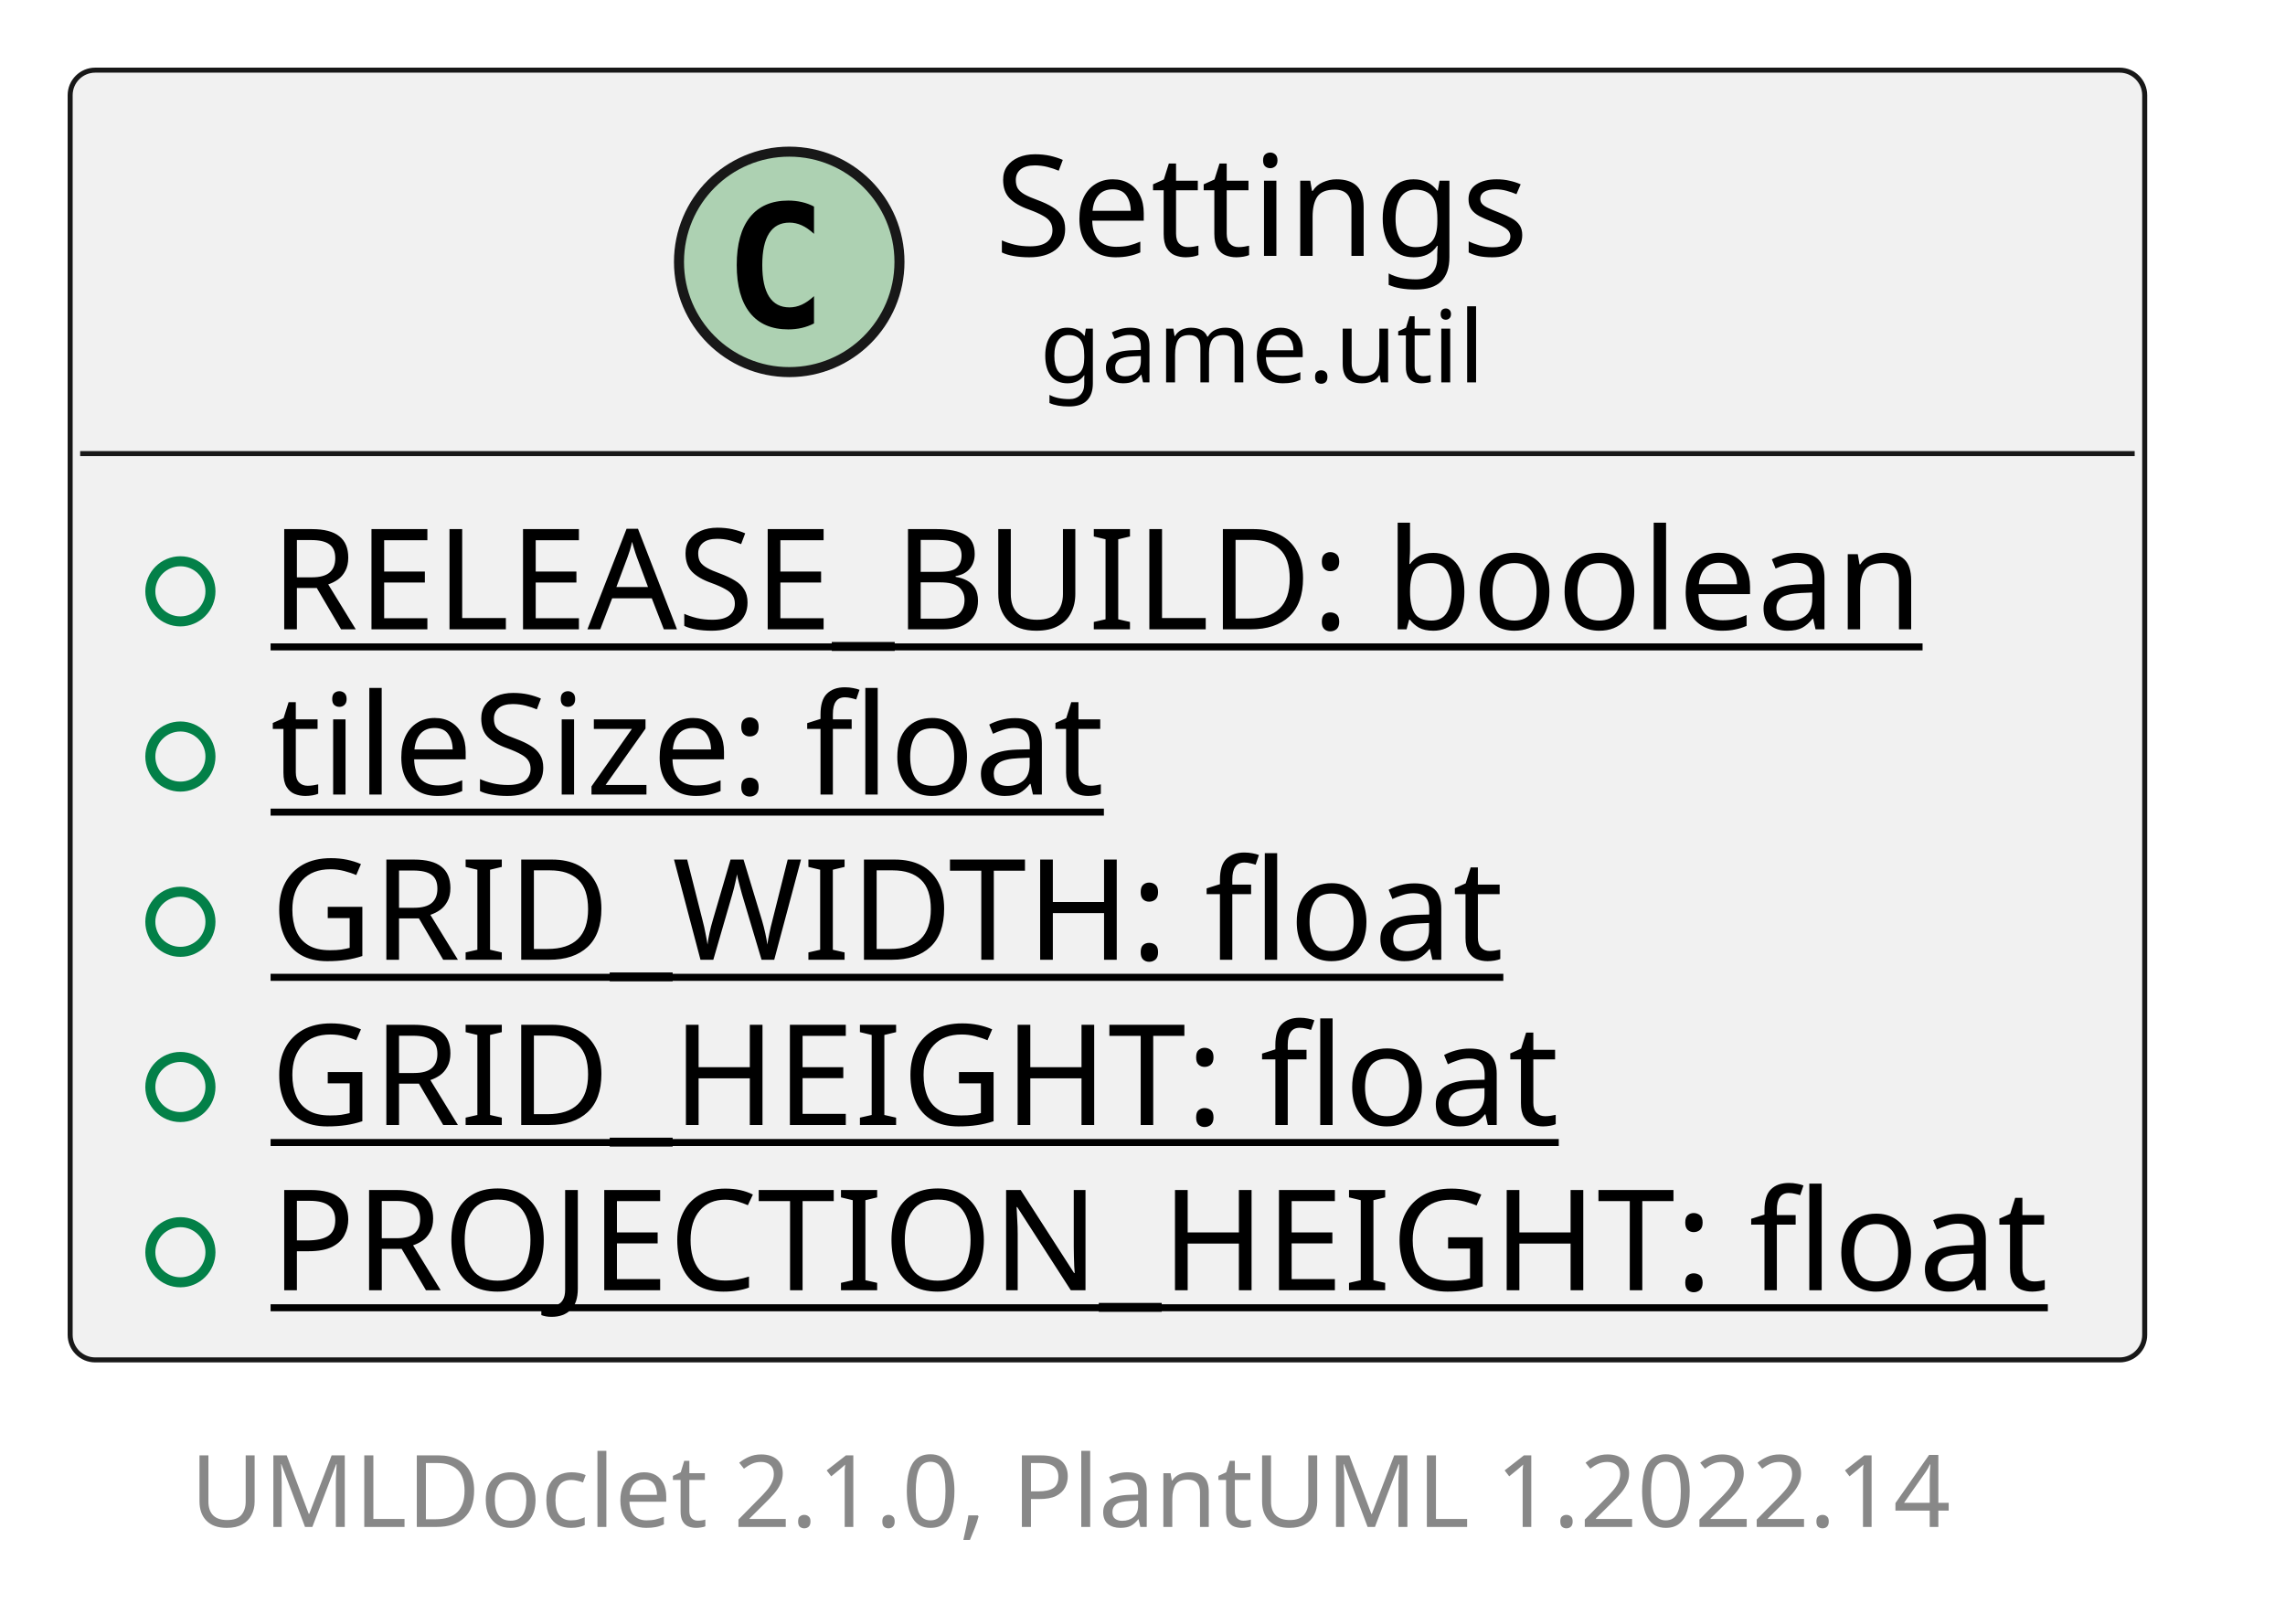
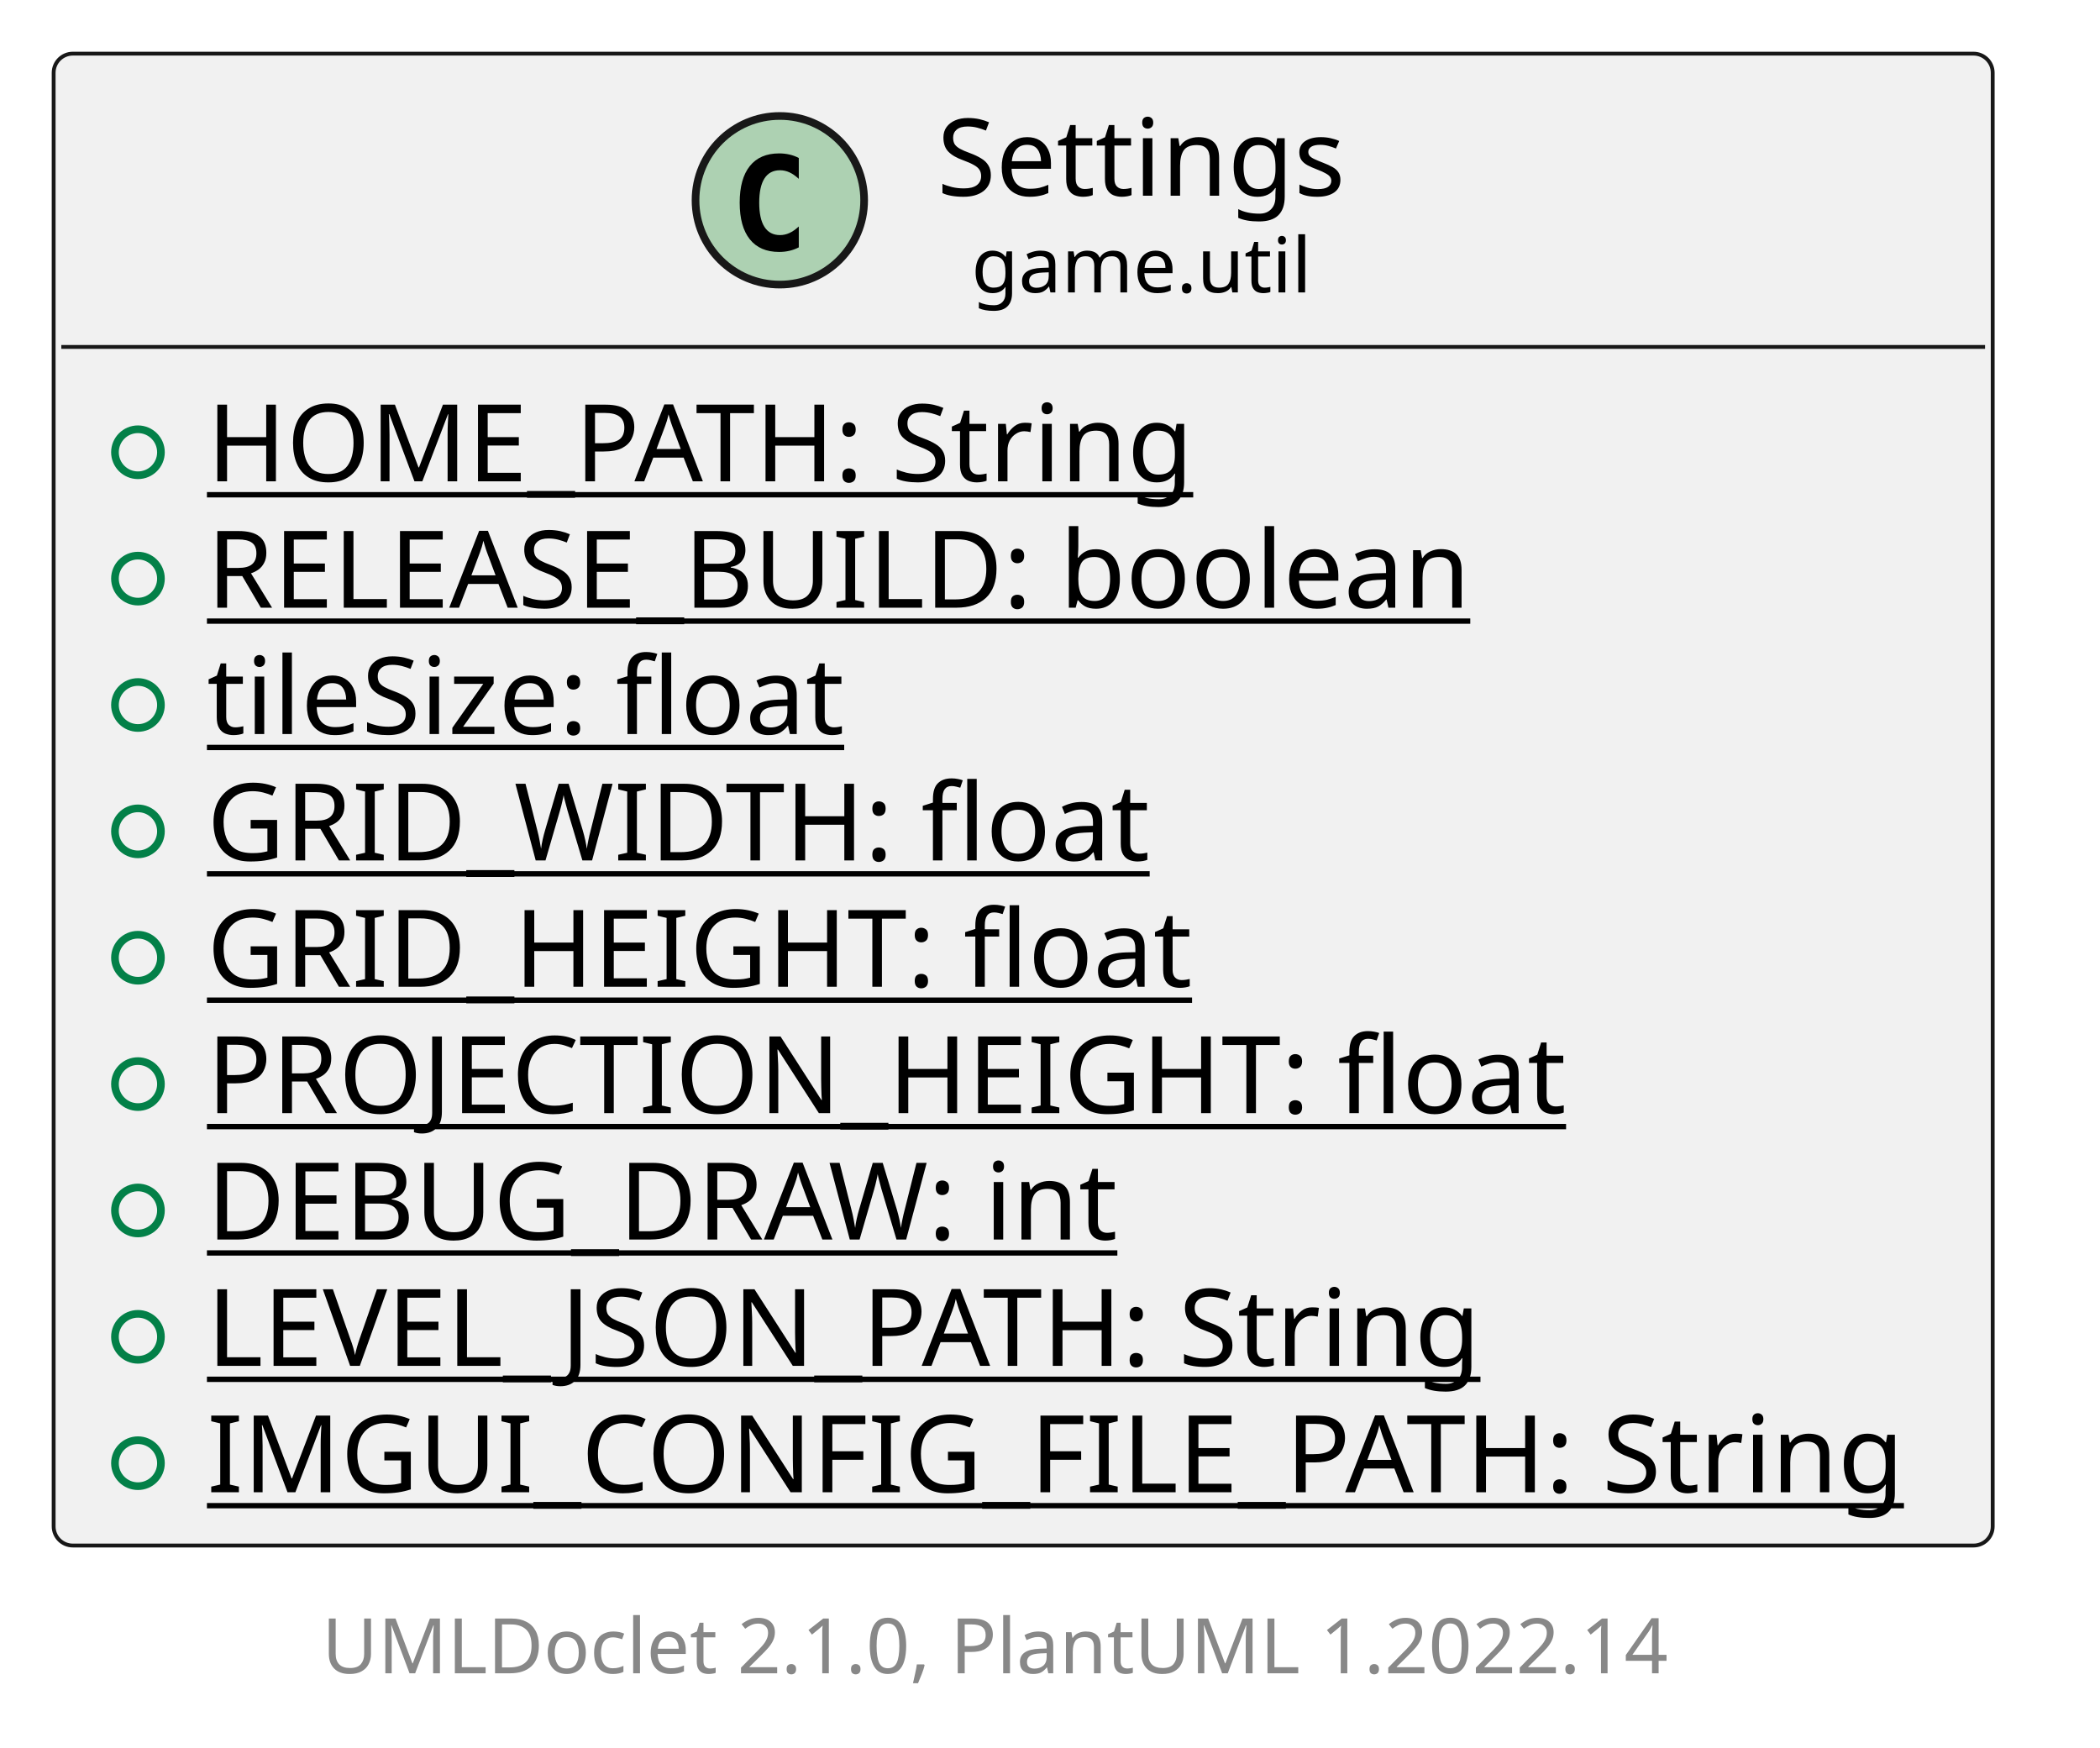
- <svg xmlns="http://www.w3.org/2000/svg" xmlns:xlink="http://www.w3.org/1999/xlink" contentStyleType="text/css" height="162px" preserveAspectRatio="none" style="width:228px;height:162px;background:#FFFFFF;" version="1.1" viewBox="0 0 228 162" width="228px" zoomAndPan="magnify">
+ <svg xmlns="http://www.w3.org/2000/svg" xmlns:xlink="http://www.w3.org/1999/xlink" contentStyleType="text/css" height="228px" preserveAspectRatio="none" style="width:274px;height:228px;background:#FFFFFF;" version="1.1" viewBox="0 0 274 228" width="274px" zoomAndPan="magnify">
  <defs />
  <g>
    <a href="Settings.html" target="_top" title="Settings.html" xlink:actuate="onRequest" xlink:href="Settings.html" xlink:show="new" xlink:title="Settings.html" xlink:type="simple">
      <g id="elem_game.util.Settings">
-         <rect codeLine="5" fill="#F1F1F1" height="128.707" id="game.util.Settings" rx="2.5" ry="2.5" style="stroke:#181818;stroke-width:0.5;" width="207" x="7" y="7" />
-         <ellipse cx="78.75" cy="26.133" fill="#ADD1B2" rx="11" ry="11" style="stroke:#181818;stroke-width:1.0;" />
-         <path d="M81.223,32.276 Q80.642,32.575 80.003,32.724 Q79.364,32.873 78.658,32.873 Q76.151,32.873 74.832,31.222 Q73.512,29.57 73.512,26.449 Q73.512,23.319 74.832,21.668 Q76.151,20.016 78.658,20.016 Q79.364,20.016 80.011,20.165 Q80.659,20.314 81.223,20.613 L81.223,23.336 Q80.592,22.755 79.999,22.485 Q79.405,22.215 78.774,22.215 Q77.43,22.215 76.745,23.282 Q76.06,24.349 76.06,26.449 Q76.06,28.541 76.745,29.607 Q77.43,30.674 78.774,30.674 Q79.405,30.674 79.999,30.404 Q80.592,30.134 81.223,29.553 Z " fill="#000000" />
-         <text fill="#000000" font-family="sans-serif" font-size="14" lengthAdjust="spacing" textLength="55" x="99.25" y="25.535">Settings</text>
-         <text fill="#000000" font-family="sans-serif" font-size="10" lengthAdjust="spacing" textLength="46" x="103.75" y="38.156">game.util</text>
-         <line style="stroke:#181818;stroke-width:0.5;" x1="8" x2="213" y1="45.266" y2="45.266" />
+         <rect codeLine="5" fill="#F1F1F1" height="194.66" id="game.util.Settings" rx="2.5" ry="2.5" style="stroke:#181818;stroke-width:0.5;" width="253" x="7" y="7" />
+         <ellipse cx="101.75" cy="26.133" fill="#ADD1B2" rx="11" ry="11" style="stroke:#181818;stroke-width:1.0;" />
+         <path d="M104.223,32.276 Q103.642,32.575 103.003,32.724 Q102.364,32.873 101.658,32.873 Q99.151,32.873 97.832,31.222 Q96.512,29.57 96.512,26.449 Q96.512,23.319 97.832,21.668 Q99.151,20.016 101.658,20.016 Q102.364,20.016 103.011,20.165 Q103.659,20.314 104.223,20.613 L104.223,23.336 Q103.592,22.755 102.999,22.485 Q102.405,22.215 101.774,22.215 Q100.43,22.215 99.745,23.282 Q99.06,24.349 99.06,26.449 Q99.06,28.541 99.745,29.607 Q100.43,30.674 101.774,30.674 Q102.405,30.674 102.999,30.404 Q103.592,30.134 104.223,29.553 Z " fill="#000000" />
+         <text fill="#000000" font-family="sans-serif" font-size="14" lengthAdjust="spacing" textLength="55" x="122.25" y="25.535">Settings</text>
+         <text fill="#000000" font-family="sans-serif" font-size="10" lengthAdjust="spacing" textLength="46" x="126.75" y="38.156">game.util</text>
+         <line style="stroke:#181818;stroke-width:0.5;" x1="8" x2="259" y1="45.266" y2="45.266" />
        <ellipse cx="18" cy="59.01" fill="none" rx="3" ry="3" style="stroke:#038048;stroke-width:1.0;" />
-         <text fill="#000000" font-family="sans-serif" font-size="14" lengthAdjust="spacing" text-decoration="underline" textLength="168" x="27" y="62.801">RELEASE_BUILD: boolean</text>
+         <text fill="#000000" font-family="sans-serif" font-size="14" lengthAdjust="spacing" text-decoration="underline" textLength="134" x="27" y="62.801">HOME_PATH: String</text>
        <ellipse cx="18" cy="75.498" fill="none" rx="3" ry="3" style="stroke:#038048;stroke-width:1.0;" />
-         <text fill="#000000" font-family="sans-serif" font-size="14" lengthAdjust="spacing" text-decoration="underline" textLength="88" x="27" y="79.289">tileSize: float</text>
+         <text fill="#000000" font-family="sans-serif" font-size="14" lengthAdjust="spacing" text-decoration="underline" textLength="168" x="27" y="79.289">RELEASE_BUILD: boolean</text>
        <ellipse cx="18" cy="91.986" fill="none" rx="3" ry="3" style="stroke:#038048;stroke-width:1.0;" />
-         <text fill="#000000" font-family="sans-serif" font-size="14" lengthAdjust="spacing" text-decoration="underline" textLength="124" x="27" y="95.777">GRID_WIDTH: float</text>
+         <text fill="#000000" font-family="sans-serif" font-size="14" lengthAdjust="spacing" text-decoration="underline" textLength="88" x="27" y="95.777">tileSize: float</text>
        <ellipse cx="18" cy="108.475" fill="none" rx="3" ry="3" style="stroke:#038048;stroke-width:1.0;" />
-         <text fill="#000000" font-family="sans-serif" font-size="14" lengthAdjust="spacing" text-decoration="underline" textLength="130" x="27" y="112.266">GRID_HEIGHT: float</text>
+         <text fill="#000000" font-family="sans-serif" font-size="14" lengthAdjust="spacing" text-decoration="underline" textLength="124" x="27" y="112.266">GRID_WIDTH: float</text>
        <ellipse cx="18" cy="124.963" fill="none" rx="3" ry="3" style="stroke:#038048;stroke-width:1.0;" />
-         <text fill="#000000" font-family="sans-serif" font-size="14" lengthAdjust="spacing" text-decoration="underline" textLength="181" x="27" y="128.754">PROJECTION_HEIGHT: float</text>
+         <text fill="#000000" font-family="sans-serif" font-size="14" lengthAdjust="spacing" text-decoration="underline" textLength="130" x="27" y="128.754">GRID_HEIGHT: float</text>
+         <ellipse cx="18" cy="141.451" fill="none" rx="3" ry="3" style="stroke:#038048;stroke-width:1.0;" />
+         <text fill="#000000" font-family="sans-serif" font-size="14" lengthAdjust="spacing" text-decoration="underline" textLength="181" x="27" y="145.242">PROJECTION_HEIGHT: float</text>
+         <ellipse cx="18" cy="157.94" fill="none" rx="3" ry="3" style="stroke:#038048;stroke-width:1.0;" />
+         <text fill="#000000" font-family="sans-serif" font-size="14" lengthAdjust="spacing" text-decoration="underline" textLength="120" x="27" y="161.731">DEBUG_DRAW: int</text>
+         <ellipse cx="18" cy="174.428" fill="none" rx="3" ry="3" style="stroke:#038048;stroke-width:1.0;" />
+         <text fill="#000000" font-family="sans-serif" font-size="14" lengthAdjust="spacing" text-decoration="underline" textLength="172" x="27" y="178.219">LEVEL_JSON_PATH: String</text>
+         <ellipse cx="18" cy="190.916" fill="none" rx="3" ry="3" style="stroke:#038048;stroke-width:1.0;" />
+         <text fill="#000000" font-family="sans-serif" font-size="14" lengthAdjust="spacing" text-decoration="underline" textLength="227" x="27" y="194.707">IMGUI_CONFIG_FILE_PATH: String</text>
      </g>
    </a>
-     <text fill="#888888" font-family="sans-serif" font-size="10" lengthAdjust="spacing" textLength="182" x="19" y="152.375">UMLDoclet 2.1.0, PlantUML 1.2022.14</text>
+     <text fill="#888888" font-family="sans-serif" font-size="10" lengthAdjust="spacing" textLength="182" x="42" y="218.328">UMLDoclet 2.1.0, PlantUML 1.2022.14</text>
  </g>
</svg>
